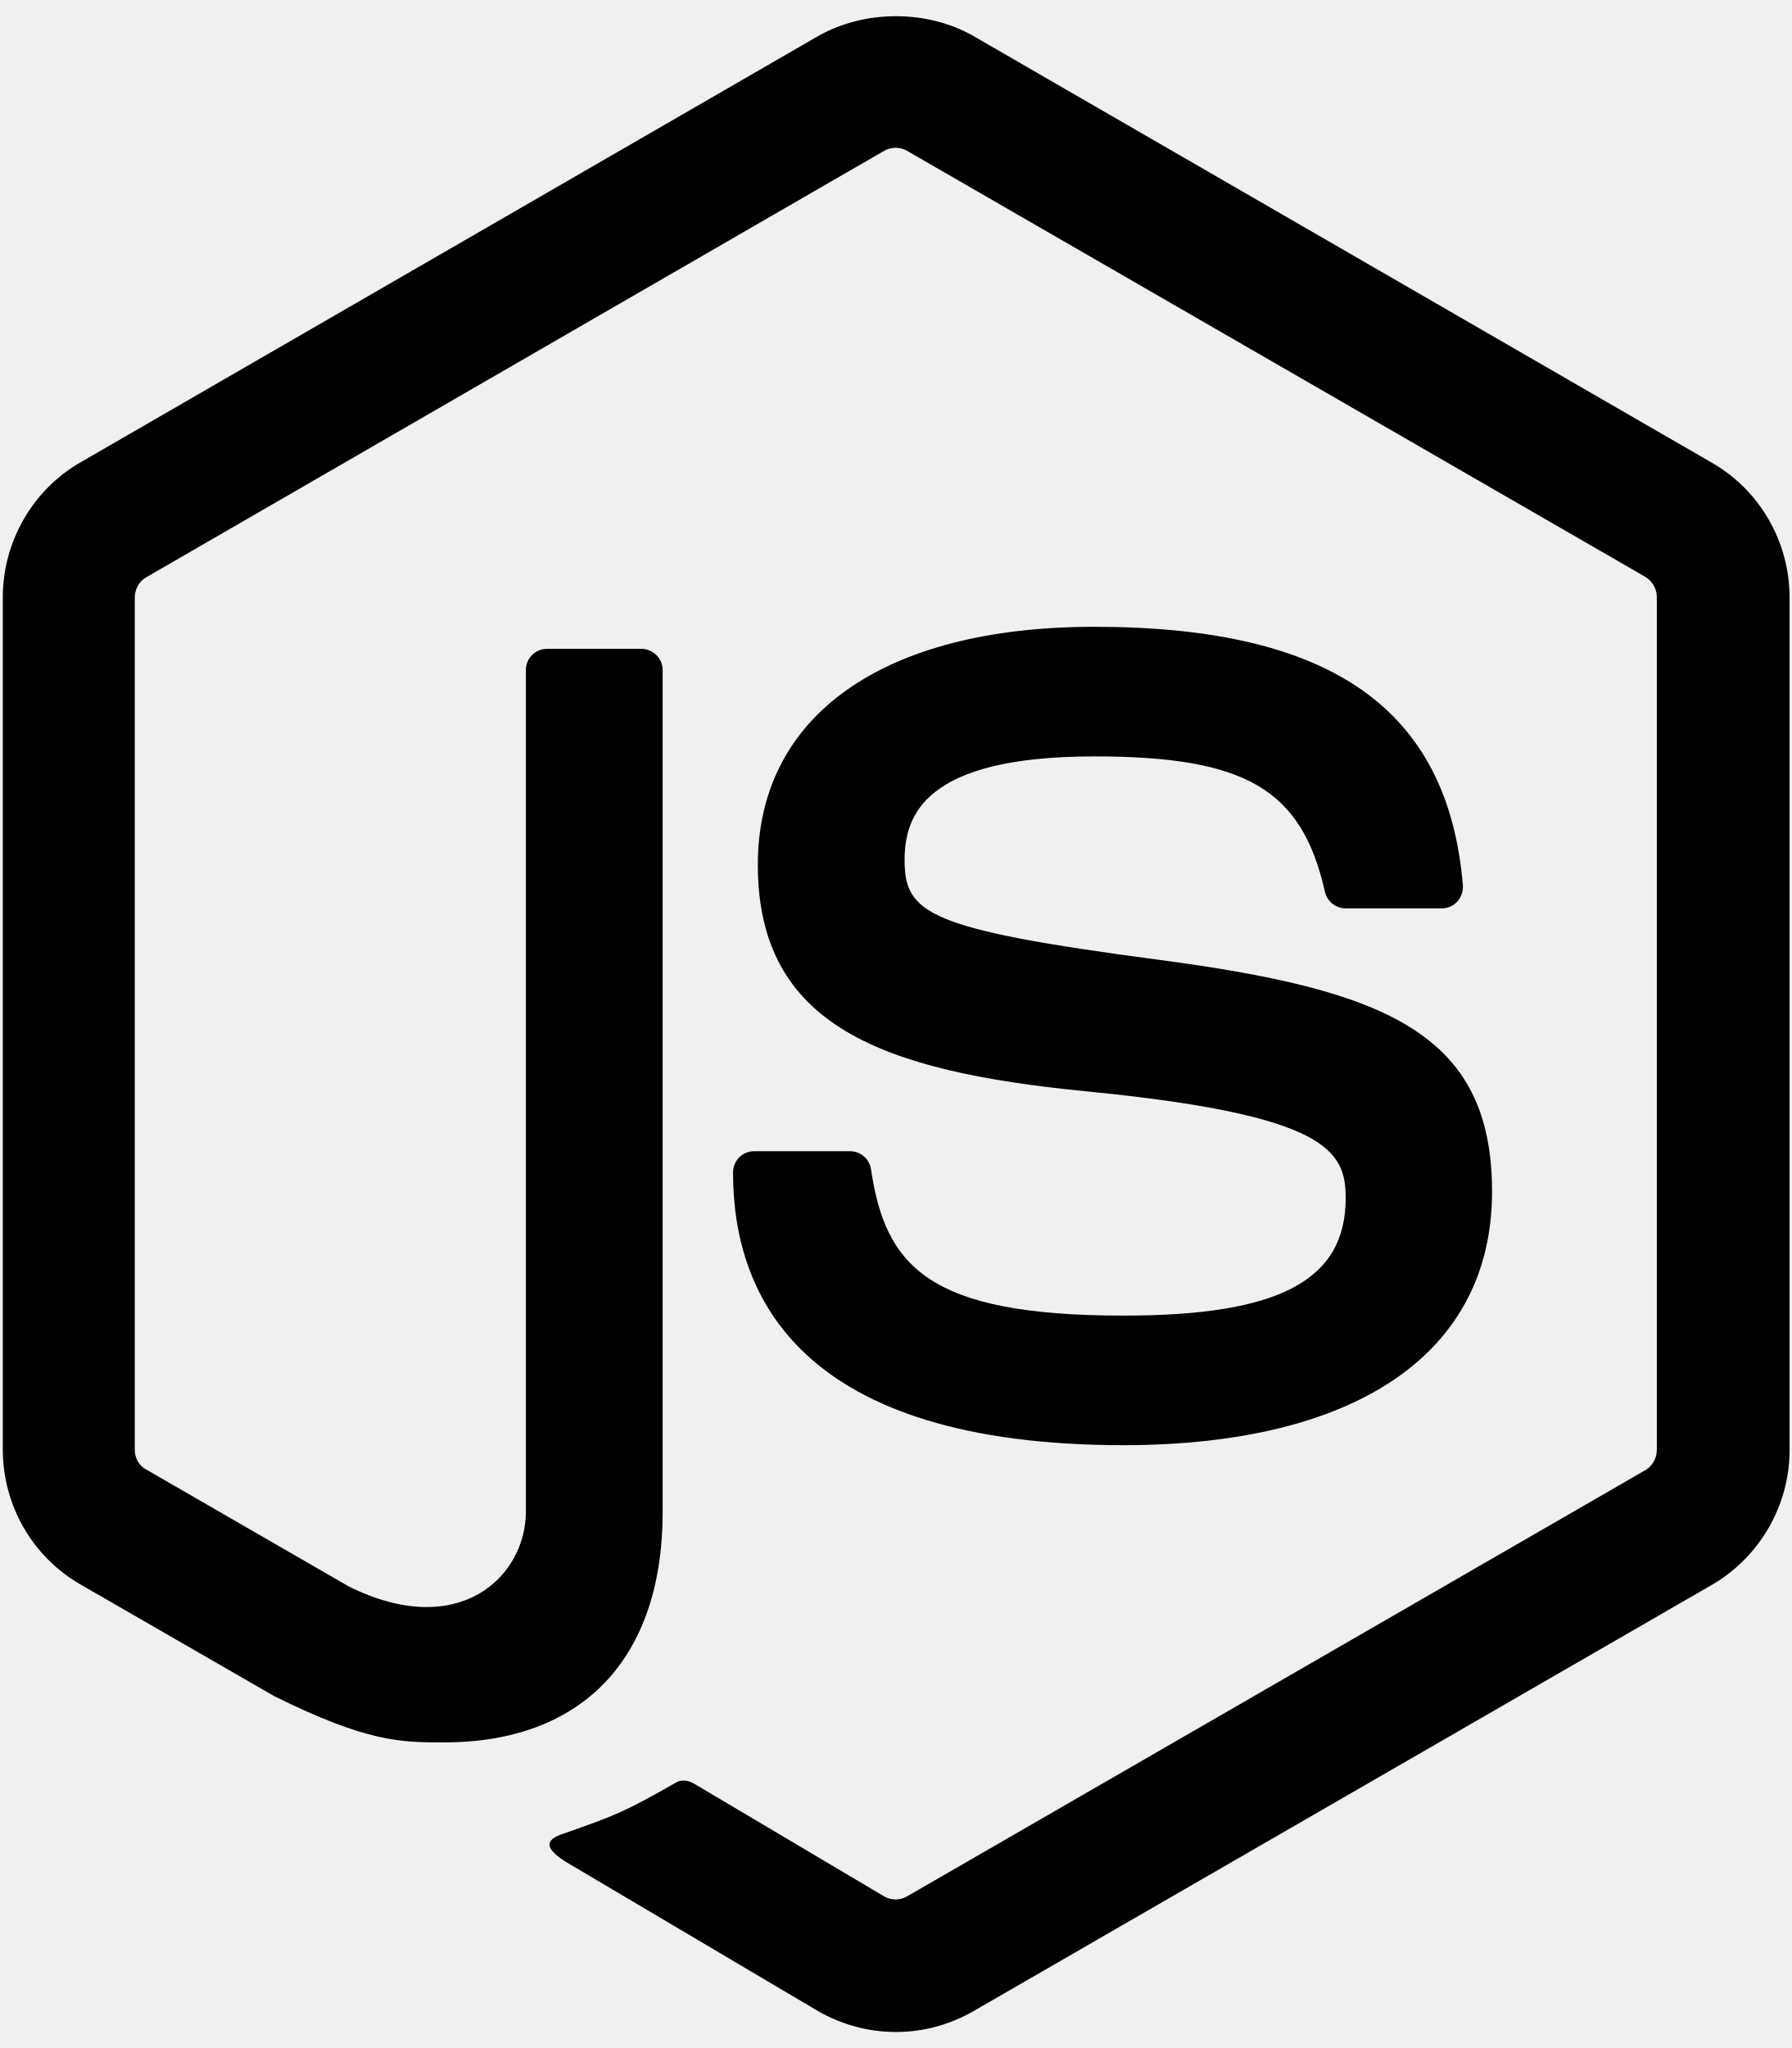
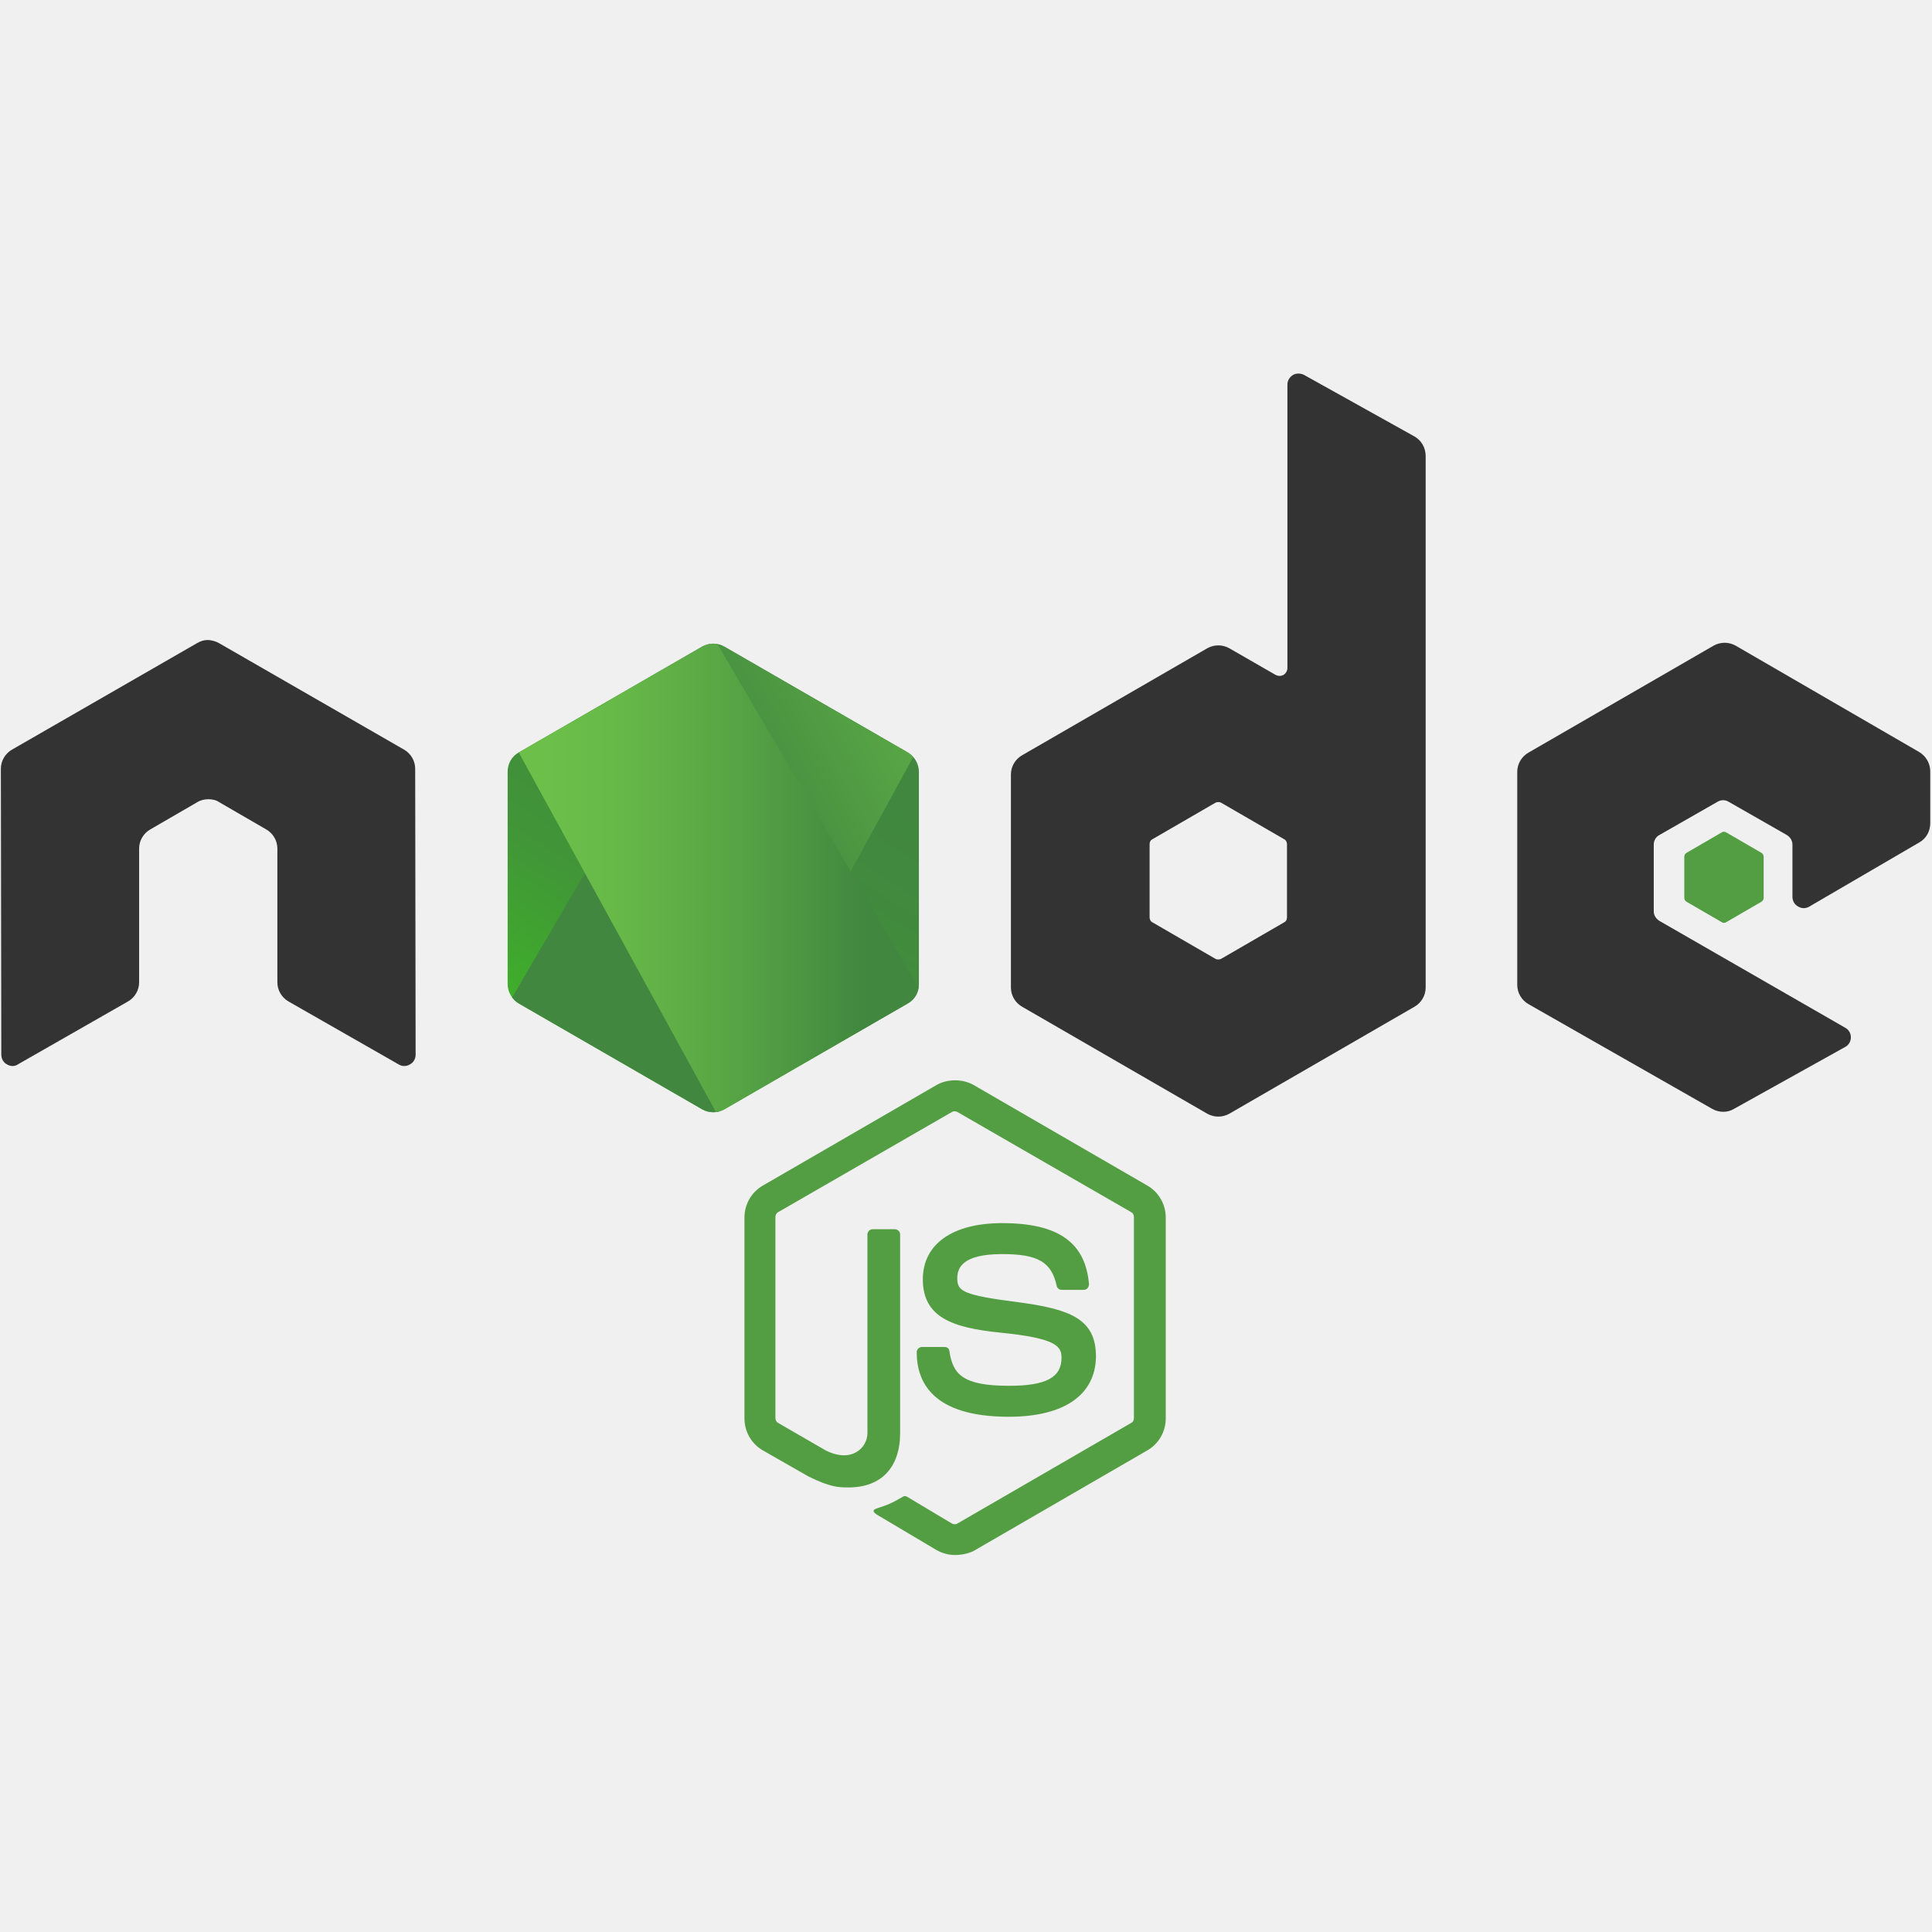
- <svg xmlns="http://www.w3.org/2000/svg" height="1em" viewBox="0 0 448 512">
-   <path d="M224 508c-6.7 0-13.5-1.8-19.4-5.2l-61.7-36.5c-9.2-5.2-4.7-7-1.7-8 12.3-4.3 14.8-5.2 27.9-12.7 1.4-.8 3.2-.5 4.6.4l47.4 28.1c1.7 1 4.1 1 5.7 0l184.7-106.6c1.7-1 2.8-3 2.8-5V149.3c0-2.1-1.1-4-2.9-5.1L226.8 37.7c-1.7-1-4-1-5.7 0L36.6 144.3c-1.8 1-2.9 3-2.9 5.1v213.1c0 2 1.1 4 2.9 4.9l50.6 29.2c27.5 13.7 44.3-2.4 44.3-18.7V167.5c0-3 2.4-5.3 5.4-5.3h23.4c2.9 0 5.4 2.3 5.4 5.3V378c0 36.6-20 57.6-54.7 57.6-10.7 0-19.1 0-42.5-11.6l-48.4-27.9C8.1 389.2.7 376.3.7 362.4V149.3c0-13.8 7.4-26.8 19.4-33.7L204.6 9c11.7-6.6 27.2-6.6 38.8 0l184.7 106.7c12 6.9 19.4 19.8 19.4 33.7v213.1c0 13.8-7.4 26.7-19.4 33.7L243.4 502.8c-5.9 3.4-12.6 5.2-19.4 5.2zm149.1-210.1c0-39.9-27-50.5-83.7-58-57.4-7.6-63.2-11.5-63.2-24.9 0-11.1 4.9-25.9 47.4-25.9 37.9 0 51.9 8.2 57.7 33.8.5 2.4 2.7 4.2 5.2 4.2h24c1.5 0 2.9-.6 3.9-1.7s1.5-2.6 1.4-4.1c-3.7-44.1-33-64.6-92.2-64.6-52.7 0-84.1 22.2-84.1 59.5 0 40.4 31.3 51.6 81.8 56.6 60.5 5.9 65.2 14.8 65.2 26.7 0 20.6-16.6 29.4-55.5 29.4-48.9 0-59.6-12.3-63.2-36.6-.4-2.6-2.6-4.5-5.3-4.5h-23.9c-3 0-5.3 2.4-5.3 5.3 0 31.1 16.9 68.2 97.8 68.2 58.4-.1 92-23.2 92-63.4z" />
+ <svg xmlns="http://www.w3.org/2000/svg" xmlns:xlink="http://www.w3.org/1999/xlink" viewBox="0 -99 512 512" version="1.1" preserveAspectRatio="xMidYMid" fill="#000000">
+   <g id="SVGRepo_bgCarrier" stroke-width="0" />
+   <g id="SVGRepo_tracerCarrier" stroke-linecap="round" stroke-linejoin="round" />
+   <g id="SVGRepo_iconCarrier">
+     <defs>
+       <linearGradient x1="68.188%" y1="17.487%" x2="27.823%" y2="89.755%" id="linearGradient-1">
+         <stop stop-color="#41873F" offset="0%"> </stop>
+         <stop stop-color="#418B3D" offset="32.88%"> </stop>
+         <stop stop-color="#419637" offset="63.52%"> </stop>
+         <stop stop-color="#3FA92D" offset="93.19%"> </stop>
+         <stop stop-color="#3FAE2A" offset="100%"> </stop>
+       </linearGradient>
+       <path id="path-2" d="M57.903,1.849 C56.054,0.809 53.858,0.809 52.009,1.849 L3.352,29.934 C1.502,30.974 0.462,32.939 0.462,35.019 L0.462,91.305 C0.462,93.385 1.618,95.35 3.352,96.39 L52.009,124.475 C53.858,125.515 56.054,125.515 57.903,124.475 L106.561,96.39 C108.41,95.35 109.45,93.385 109.45,91.305 L109.45,35.019 C109.45,32.939 108.294,30.974 106.561,29.934 L57.903,1.849 L57.903,1.849 Z"> </path>
+       <linearGradient x1="43.277%" y1="55.169%" x2="159.245%" y2="-18.306%" id="linearGradient-4">
+         <stop stop-color="#41873F" offset="13.76%"> </stop>
+         <stop stop-color="#54A044" offset="40.32%"> </stop>
+         <stop stop-color="#66B848" offset="71.36%"> </stop>
+         <stop stop-color="#6CC04A" offset="90.81%"> </stop>
+       </linearGradient>
+       <linearGradient x1="-4413.77%" y1="13.43%" x2="5327.93%" y2="13.43%" id="linearGradient-5">
+         <stop stop-color="#6CC04A" offset="9.192%"> </stop>
+         <stop stop-color="#66B848" offset="28.64%"> </stop>
+         <stop stop-color="#54A044" offset="59.68%"> </stop>
+         <stop stop-color="#41873F" offset="86.24%"> </stop>
+       </linearGradient>
+       <linearGradient x1="-4.389%" y1="49.997%" x2="101.499%" y2="49.997%" id="linearGradient-6">
+         <stop stop-color="#6CC04A" offset="9.192%"> </stop>
+         <stop stop-color="#66B848" offset="28.64%"> </stop>
+         <stop stop-color="#54A044" offset="59.68%"> </stop>
+         <stop stop-color="#41873F" offset="86.24%"> </stop>
+       </linearGradient>
+       <linearGradient x1="-9713.77%" y1="36.21%" x2="27.93%" y2="36.21%" id="linearGradient-7">
+         <stop stop-color="#6CC04A" offset="9.192%"> </stop>
+         <stop stop-color="#66B848" offset="28.64%"> </stop>
+         <stop stop-color="#54A044" offset="59.68%"> </stop>
+         <stop stop-color="#41873F" offset="86.24%"> </stop>
+       </linearGradient>
+       <linearGradient x1="-103.861%" y1="50.275%" x2="100.797%" y2="50.275%" id="linearGradient-8">
+         <stop stop-color="#6CC04A" offset="9.192%"> </stop>
+         <stop stop-color="#66B848" offset="28.64%"> </stop>
+         <stop stop-color="#54A044" offset="59.68%"> </stop>
+         <stop stop-color="#41873F" offset="86.24%"> </stop>
+       </linearGradient>
+       <linearGradient x1="130.613%" y1="-211.069%" x2="4.393%" y2="201.605%" id="linearGradient-9">
+         <stop stop-color="#41873F" offset="0%"> </stop>
+         <stop stop-color="#418B3D" offset="32.88%"> </stop>
+         <stop stop-color="#419637" offset="63.52%"> </stop>
+         <stop stop-color="#3FA92D" offset="93.19%"> </stop>
+         <stop stop-color="#3FAE2A" offset="100%"> </stop>
+       </linearGradient>
+     </defs>
+     <g fill="none">
+       <path d="M253.111,313.094 C251.377,313.094 249.759,312.632 248.256,311.823 L232.885,302.693 C230.573,301.421 231.729,300.959 232.423,300.728 C235.543,299.688 236.121,299.456 239.357,297.607 C239.704,297.376 240.166,297.492 240.513,297.723 L252.302,304.773 C252.764,305.004 253.342,305.004 253.688,304.773 L299.803,278.075 C300.265,277.844 300.497,277.381 300.497,276.804 L300.497,223.523 C300.497,222.945 300.265,222.483 299.803,222.252 L253.688,195.67 C253.226,195.438 252.648,195.438 252.302,195.67 L206.187,222.252 C205.725,222.483 205.493,223.061 205.493,223.523 L205.493,276.804 C205.493,277.266 205.725,277.844 206.187,278.075 L218.785,285.356 C225.604,288.823 229.88,284.778 229.88,280.733 L229.88,228.146 C229.88,227.453 230.458,226.759 231.267,226.759 L237.161,226.759 C237.855,226.759 238.548,227.337 238.548,228.146 L238.548,280.733 C238.548,289.864 233.578,295.18 224.91,295.18 C222.252,295.18 220.172,295.18 214.277,292.291 L202.142,285.356 C199.137,283.623 197.288,280.386 197.288,276.919 L197.288,223.639 C197.288,220.172 199.137,216.935 202.142,215.202 L248.256,188.504 C251.146,186.886 255.075,186.886 257.965,188.504 L304.079,215.202 C307.084,216.935 308.934,220.172 308.934,223.639 L308.934,276.919 C308.934,280.386 307.084,283.623 304.079,285.356 L257.965,312.054 C256.462,312.748 254.729,313.094 253.111,313.094 Z M267.326,276.457 C247.101,276.457 242.94,267.211 242.94,259.352 C242.94,258.658 243.518,257.965 244.327,257.965 L250.337,257.965 C251.03,257.965 251.608,258.427 251.608,259.121 C252.533,265.246 255.191,268.251 267.442,268.251 C277.15,268.251 281.311,266.055 281.311,260.854 C281.311,257.849 280.155,255.653 265.015,254.151 C252.417,252.879 244.558,250.106 244.558,240.051 C244.558,230.689 252.417,225.141 265.593,225.141 C280.386,225.141 287.668,230.227 288.592,241.322 C288.592,241.669 288.477,242.015 288.246,242.362 C288.014,242.593 287.668,242.824 287.321,242.824 L281.311,242.824 C280.733,242.824 280.155,242.362 280.04,241.784 C278.653,235.428 275.07,233.347 265.593,233.347 C254.96,233.347 253.688,237.046 253.688,239.819 C253.688,243.171 255.191,244.211 269.522,246.06 C283.738,247.91 290.442,250.568 290.442,260.507 C290.326,270.678 282.005,276.457 267.326,276.457 Z" fill="#539E43"> </path>
+       <path d="M110.028,104.712 C110.028,102.631 108.872,100.666 107.023,99.626 L58.019,71.426 C57.21,70.963 56.285,70.732 55.361,70.617 L54.898,70.617 C53.974,70.617 53.049,70.963 52.24,71.426 L3.236,99.626 C1.387,100.666 0.231,102.631 0.231,104.712 L0.347,180.529 C0.347,181.569 0.925,182.609 1.849,183.072 C2.774,183.65 3.93,183.65 4.739,183.072 L33.864,166.429 C35.713,165.389 36.869,163.424 36.869,161.344 L36.869,125.862 C36.869,123.781 38.024,121.817 39.874,120.777 L52.24,113.611 C53.165,113.033 54.205,112.802 55.245,112.802 C56.285,112.802 57.326,113.033 58.135,113.611 L70.501,120.777 C72.35,121.817 73.506,123.781 73.506,125.862 L73.506,161.344 C73.506,163.424 74.662,165.389 76.511,166.429 L105.636,183.072 C106.561,183.65 107.716,183.65 108.641,183.072 C109.566,182.609 110.144,181.569 110.144,180.529 L110.028,104.712 L110.028,104.712 Z" fill="#333333"> </path>
+       <path d="M345.571,0.347 C344.647,-0.116 343.491,-0.116 342.682,0.347 C341.757,0.925 341.179,1.849 341.179,2.889 L341.179,78.014 C341.179,78.707 340.833,79.4 340.139,79.863 C339.446,80.209 338.752,80.209 338.059,79.863 L325.808,72.813 C323.958,71.772 321.763,71.772 319.913,72.813 L270.909,101.129 C269.06,102.169 267.904,104.134 267.904,106.214 L267.904,162.73 C267.904,164.811 269.06,166.776 270.909,167.816 L319.913,196.132 C321.763,197.172 323.958,197.172 325.808,196.132 L374.812,167.816 C376.661,166.776 377.817,164.811 377.817,162.73 L377.817,21.844 C377.817,19.648 376.661,17.683 374.812,16.643 L345.571,0.347 L345.571,0.347 Z M341.064,144.123 C341.064,144.701 340.833,145.163 340.37,145.394 L323.612,155.102 C323.149,155.334 322.572,155.334 322.109,155.102 L305.351,145.394 C304.888,145.163 304.657,144.585 304.657,144.123 L304.657,124.706 C304.657,124.128 304.888,123.666 305.351,123.435 L322.109,113.726 C322.572,113.495 323.149,113.495 323.612,113.726 L340.37,123.435 C340.833,123.666 341.064,124.244 341.064,124.706 L341.064,144.123 L341.064,144.123 Z" fill="#333333"> </path>
+       <g transform="translate(401.0474, 70.50113)">
+         <path d="M107.601,53.743 C109.45,52.702 110.49,50.738 110.49,48.657 L110.49,34.904 C110.49,32.823 109.335,30.859 107.601,29.819 L58.944,1.618 C57.094,0.578 54.898,0.578 53.049,1.618 L4.045,29.934 C2.196,30.974 1.04,32.939 1.04,35.019 L1.04,91.536 C1.04,93.616 2.196,95.581 4.045,96.621 L52.702,124.359 C54.552,125.4 56.748,125.4 58.481,124.359 L87.953,107.948 C88.878,107.485 89.456,106.445 89.456,105.405 C89.456,104.365 88.878,103.325 87.953,102.862 L38.718,74.546 C37.793,73.968 37.215,73.044 37.215,72.004 L37.215,54.321 C37.215,53.28 37.793,52.24 38.718,51.778 L54.089,42.994 C55.014,42.416 56.17,42.416 57.094,42.994 L72.466,51.778 C73.391,52.356 73.968,53.28 73.968,54.321 L73.968,68.19 C73.968,69.23 74.546,70.27 75.471,70.732 C76.395,71.31 77.551,71.31 78.476,70.732 L107.601,53.743 L107.601,53.743 Z" fill="#333333"> </path>
+         <path d="M55.245,51.084 C55.592,50.853 56.054,50.853 56.401,51.084 L65.763,56.516 C66.109,56.748 66.34,57.094 66.34,57.557 L66.34,68.421 C66.34,68.883 66.109,69.23 65.763,69.461 L56.401,74.893 C56.054,75.124 55.592,75.124 55.245,74.893 L45.884,69.461 C45.537,69.23 45.306,68.883 45.306,68.421 L45.306,57.557 C45.306,57.094 45.537,56.748 45.884,56.516 L55.245,51.084 L55.245,51.084 Z" fill="#539E43"> </path>
+       </g>
+       <g transform="translate(134.0677, 70.50113)">
+         <mask id="mask-3" fill="white">
+           <use xlink:href="#path-2"> </use>
+         </mask>
+         <use fill="url(#linearGradient-1)" xlink:href="#path-2"> </use>
+         <g mask="url(#mask-3)">
+           <path d="M51.893,1.849 L3.121,29.934 C1.271,30.974 0,32.939 0,35.019 L0,91.305 C0,92.692 0.578,93.963 1.502,95.003 L56.285,1.156 C54.898,0.925 53.28,1.04 51.893,1.849 L51.893,1.849 Z"> </path>
+           <path d="M56.632,125.053 C57.094,124.937 57.557,124.706 58.019,124.475 L106.792,96.39 C108.641,95.35 109.797,93.385 109.797,91.305 L109.797,35.019 C109.797,33.517 109.103,32.014 108.063,30.974 L56.632,125.053 L56.632,125.053 Z"> </path>
+           <path d="M106.676,29.934 L57.788,1.849 C57.326,1.618 56.748,1.387 56.285,1.271 L1.502,95.119 C1.965,95.697 2.543,96.159 3.121,96.506 L52.009,124.591 C53.396,125.4 55.014,125.631 56.516,125.168 L107.948,31.09 C107.601,30.628 107.139,30.281 106.676,29.934 L106.676,29.934 Z" fill="url(#linearGradient-4)"> </path>
+         </g>
+         <g mask="url(#mask-3)">
+           <g transform="translate(0, -9.24605)">
+             <path d="M109.797,100.551 L109.797,44.265 C109.797,42.185 108.526,40.22 106.676,39.18 L57.788,11.095 C57.21,10.749 56.632,10.517 55.939,10.402 L109.45,101.822 C109.681,101.475 109.797,101.013 109.797,100.551 L109.797,100.551 Z" fill="none"> </path>
+             <path d="M3.121,39.18 C1.271,40.22 0,42.185 0,44.265 L0,100.551 C0,102.631 1.387,104.596 3.121,105.636 L52.009,133.721 C53.165,134.414 54.436,134.646 55.823,134.414 L3.467,39.065 L3.121,39.18 L3.121,39.18 Z" fill="none"> </path>
+             <path fill="url(#linearGradient-5)" fill-rule="evenodd" d="M50.391,0.809 L49.698,1.156 L50.622,1.156 L50.391,0.809 Z"> </path>
+             <path d="M106.792,105.636 C108.179,104.827 109.219,103.44 109.681,101.938 L56.054,10.402 C54.667,10.171 53.165,10.286 51.893,11.095 L3.352,39.065 L55.707,134.53 C56.401,134.414 57.21,134.183 57.903,133.837 L106.792,105.636 L106.792,105.636 Z" fill="url(#linearGradient-6)" fill-rule="evenodd"> </path>
+             <path fill="url(#linearGradient-7)" fill-rule="evenodd" d="M111.299,104.712 L110.953,104.134 L110.953,104.943 L111.299,104.712 Z"> </path>
+             <path d="M106.792,105.636 L58.019,133.721 C57.326,134.068 56.632,134.299 55.823,134.414 L56.748,136.148 L110.837,104.827 L110.837,104.134 L109.45,101.822 C109.219,103.44 108.179,104.827 106.792,105.636 L106.792,105.636 Z" fill="url(#linearGradient-8)" fill-rule="evenodd"> </path>
+             <path d="M106.792,105.636 L58.019,133.721 C57.326,134.068 56.632,134.299 55.823,134.414 L56.748,136.148 L110.837,104.827 L110.837,104.134 L109.45,101.822 C109.219,103.44 108.179,104.827 106.792,105.636 L106.792,105.636 Z" fill="url(#linearGradient-9)" fill-rule="evenodd"> </path>
+           </g>
+         </g>
+       </g>
+     </g>
+   </g>
</svg>
